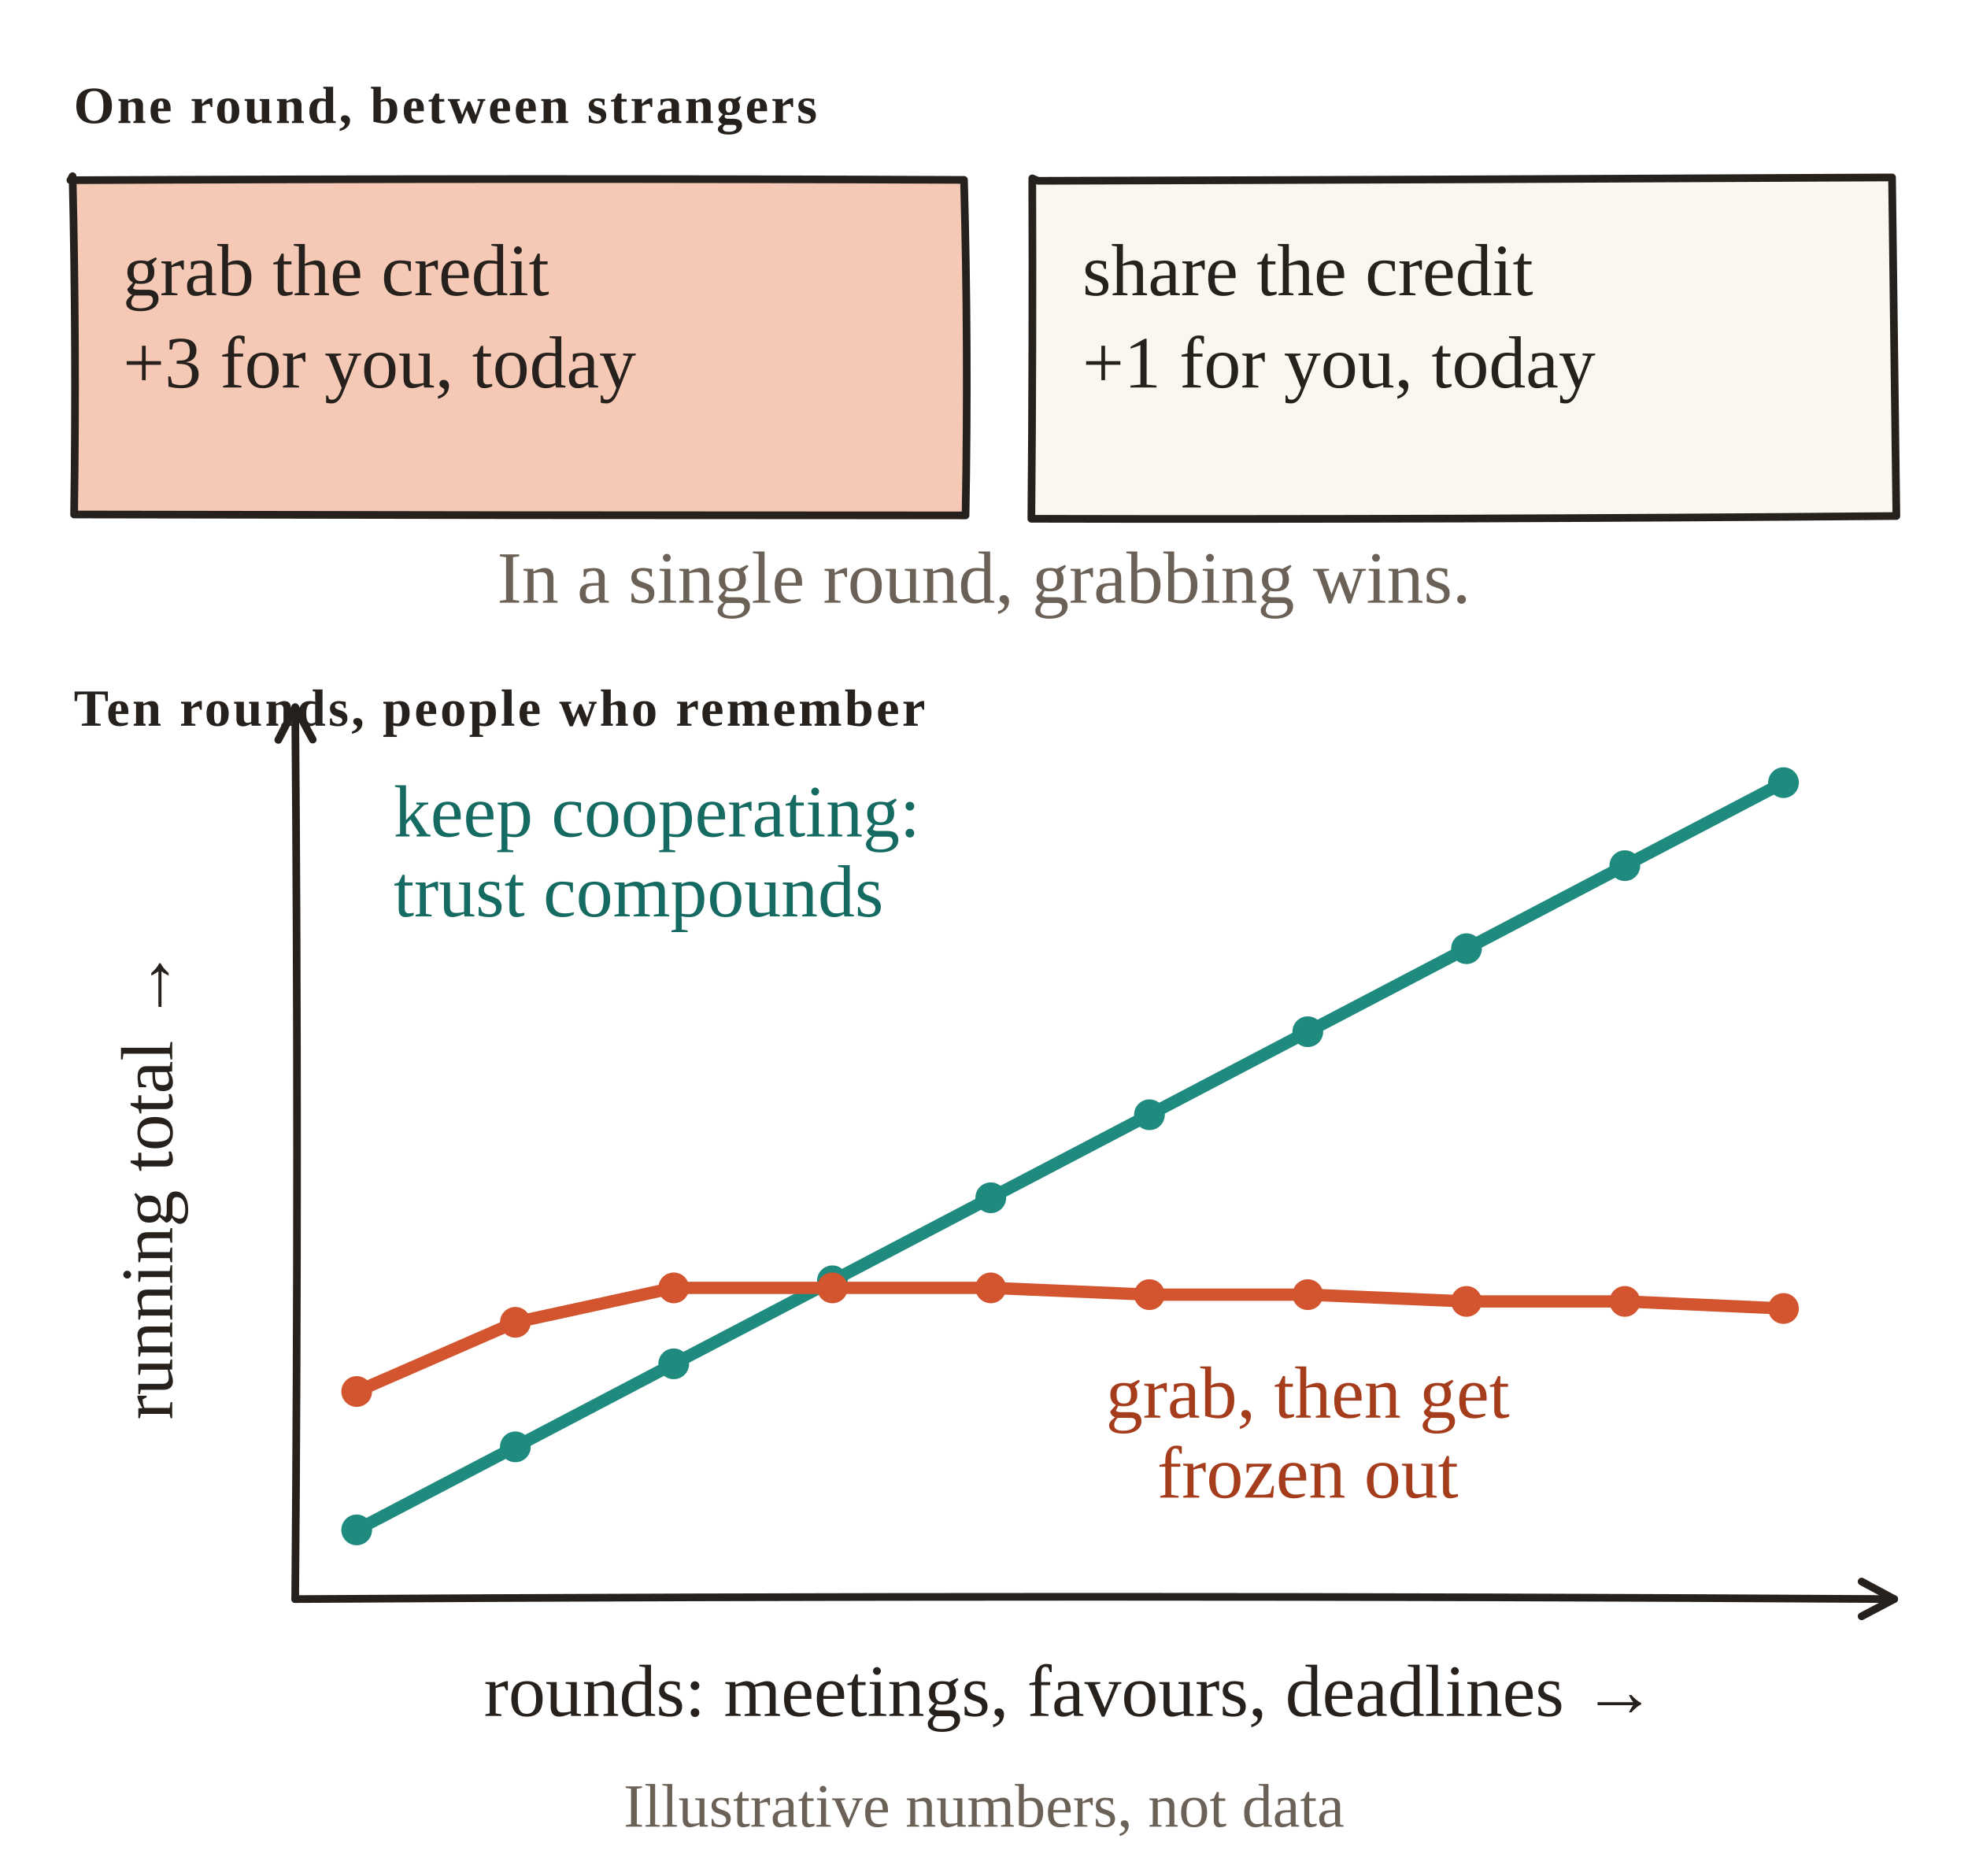
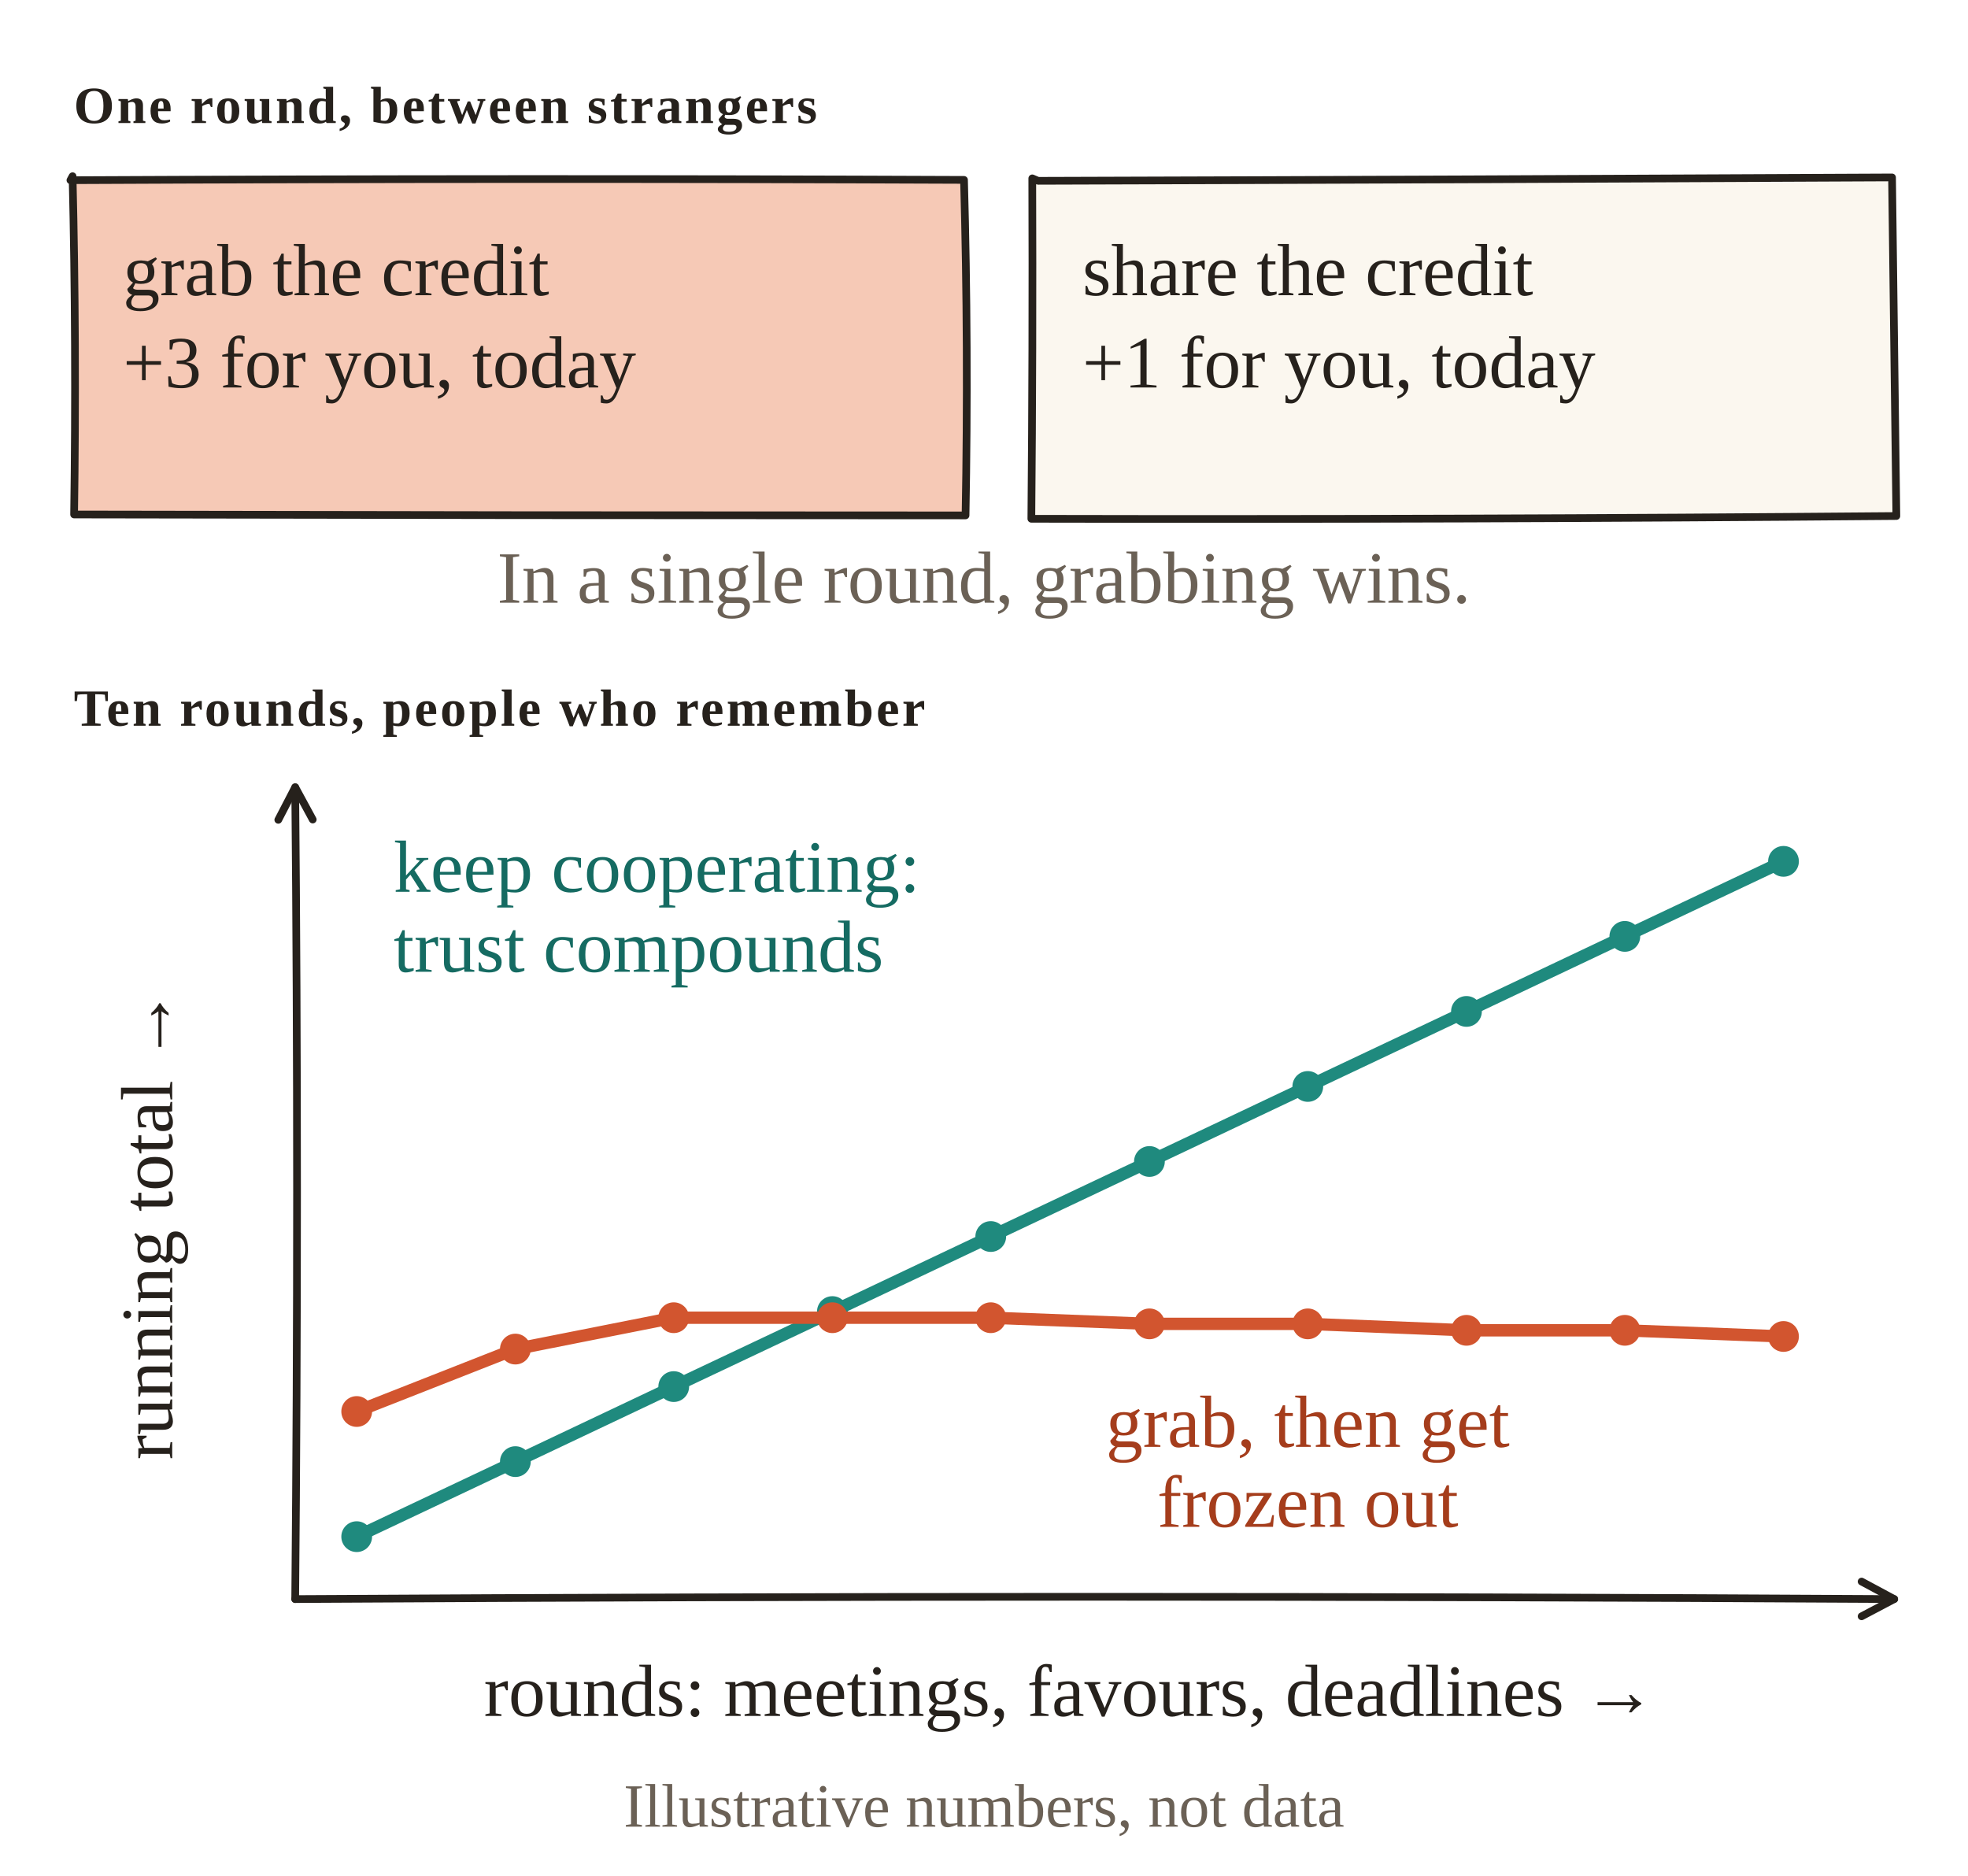
<svg xmlns="http://www.w3.org/2000/svg" viewBox="0 0 640 610" class="fig">
  <style>
/* Figure vocabulary. Every figure's style element is an exact copy of this file
   (python3 tools/build.py --sync-figure-style). Colours come from theme tokens;
   the fallbacks are the light theme, used when a figure is opened on its own. */
.fig { font-family: var(--font-hand, "Caveat", "Segoe Print", "Comic Sans MS", cursive); }
.fig .k { fill: none; stroke: var(--fig-ink, #26211c); stroke-width: 2.5; stroke-linecap: round; stroke-linejoin: round; }
.fig .k-thin { fill: none; stroke: var(--fig-ink, #26211c); stroke-width: 1.5; stroke-linecap: round; stroke-linejoin: round; }
.fig .k-thick { fill: none; stroke: var(--fig-ink, #26211c); stroke-width: 4; stroke-linecap: round; stroke-linejoin: round; }
.fig .k-dash { stroke-dasharray: 7 8; }
.fig .k-mute { stroke: var(--fig-ink-2, #6b6156); }
.fig .k-a1 { stroke: var(--fig-a1-strong, #d2552f); }
.fig .k-a2 { stroke: var(--fig-a2-strong, #1f8a7e); }
.fig .k-a3 { stroke: var(--fig-a3-strong, #d9a521); }
.fig .k-a4 { stroke: var(--fig-a4-strong, #7b4fa0); }
.fig .k-paper { stroke: var(--fig-paper, #fbf7ef); }
.fig .f-none { fill: none; }
.fig .f-paper { fill: var(--fig-paper, #fbf7ef); }
.fig .f-soft { fill: var(--fig-soft, #efe6d6); }
.fig .f-ink { fill: var(--fig-ink, #26211c); }
.fig .f-mute { fill: var(--fig-ink-2, #6b6156); }
.fig .f-a1 { fill: var(--fig-a1, #f6c9b6); }
.fig .f-a2 { fill: var(--fig-a2, #b9e3dc); }
.fig .f-a3 { fill: var(--fig-a3, #f9e2a6); }
.fig .f-a4 { fill: var(--fig-a4, #dccbec); }
.fig .f-a1s { fill: var(--fig-a1-strong, #d2552f); }
.fig .f-a2s { fill: var(--fig-a2-strong, #1f8a7e); }
.fig .f-a3s { fill: var(--fig-a3-strong, #d9a521); }
.fig .f-a4s { fill: var(--fig-a4-strong, #7b4fa0); }
.fig .f-skin1 { fill: var(--skin-1, #f2cba8); }
.fig .f-skin2 { fill: var(--skin-2, #d9a27c); }
.fig .f-skin3 { fill: var(--skin-3, #b0724c); }
.fig .f-skin4 { fill: var(--skin-4, #7c4b2f); }
.fig .f-hair1 { fill: var(--hair-1, #2b211c); }
.fig .f-hair2 { fill: var(--hair-2, #6b4a2f); }
.fig .f-hair3 { fill: var(--hair-3, #a7a29b); }
.fig .f-hair4 { fill: var(--hair-4, #7e5bc4); }
.fig .f-dev { fill: var(--c-dev, #e3a92b); }
.fig .f-bea { fill: var(--c-bea, #2f9e7a); }
.fig .f-rex { fill: var(--c-rex, #d94f3d); }
.fig .f-meera { fill: var(--c-meera, #8e3b6b); }
.fig .f-tomas { fill: var(--c-tomas, #3c6fb0); }
.fig .f-kai { fill: var(--c-kai, #8e6fd8); }
.fig .t { fill: var(--fig-ink, #26211c); font-size: 24px; }
.fig .t-sm { font-size: 20px; }
.fig .t-lg { font-size: 30px; }
.fig .t-xl { font-size: 40px; }
.fig .t-sans { font-family: var(--font-ui, "Bricolage Grotesque", system-ui, sans-serif); font-size: 17px; letter-spacing: 0.05em; text-transform: uppercase; font-weight: 700; }
.fig .t-mid { text-anchor: middle; }
.fig .t-end { text-anchor: end; }
.fig .t-bold { font-weight: 700; }
.fig .t-mute { fill: var(--fig-ink-2, #6b6156); }
.fig .t-a1 { fill: var(--fig-a1-ink, #a53d1c); }
.fig .t-a2 { fill: var(--fig-a2-ink, #156b62); }
.fig .t-a4 { fill: var(--fig-a4-ink, #5f3a80); }
.fig .t-paper { fill: var(--fig-paper, #fbf7ef); }
</style>
  <text x="24.0" y="40.0" class="t t-sans">One round, between strangers</text>
  <path d="M22.9 58.6 Q169.4 57.9 313.5 58.5 Q315.0 113.0 314.0 167.6 Q167.4 167.6 24.1 167.3 Q24.9 112.1 23.6 57.3 Z" class="f-a1 k" />
  <text x="40.0" y="96.0" class="t">grab the credit</text>
  <text x="40.0" y="126.0" class="t">+3 for you, today</text>
  <path d="M337.6 58.8 Q477.2 58.4 615.3 57.7 Q616.0 111.8 616.7 167.8 Q474.9 169.0 335.4 168.7 Q335.9 113.2 335.7 58.0 Z" class="f-paper k" />
  <text x="352.0" y="96.0" class="t">share the credit</text>
  <text x="352.0" y="126.0" class="t">+1 for you, today</text>
  <text x="320.0" y="196.0" class="t t-mid t-mute">In a single round, grabbing wins.</text>
  <text x="24.0" y="236.0" class="t t-sans">Ten rounds, people who remember</text>
  <path d="M96.0 520.0 Q355.0 518.5 616.0 520.0" class="k" />
  <path d="M616.0 520.0 L605.4 514.3 M616.0 520.0 L605.4 525.6" class="k" />
-   <path d="M96.0 520.0 Q97.2 374.2 96.0 230.0" class="k" />
-   <path d="M96.0 230.0 L90.5 240.6 M96.0 230.0 L101.7 240.5" class="k" />
-   <path d="M116.0 497.5 L167.6 470.5 L219.1 443.5 L270.7 416.5 L322.2 389.5 L373.8 362.5 L425.3 335.5 L476.9 308.5 L528.4 281.5 L580.0 254.5" class="k-thick k-a2" />
-   <circle cx="116.0" cy="497.5" r="5" class="f-a2s" />
-   <circle cx="167.6" cy="470.5" r="5" class="f-a2s" />
-   <circle cx="219.1" cy="443.5" r="5" class="f-a2s" />
-   <circle cx="270.7" cy="416.5" r="5" class="f-a2s" />
-   <circle cx="322.2" cy="389.5" r="5" class="f-a2s" />
-   <circle cx="373.8" cy="362.5" r="5" class="f-a2s" />
-   <circle cx="425.3" cy="335.5" r="5" class="f-a2s" />
-   <circle cx="476.9" cy="308.5" r="5" class="f-a2s" />
-   <circle cx="528.4" cy="281.5" r="5" class="f-a2s" />
-   <circle cx="580.0" cy="254.5" r="5" class="f-a2s" />
-   <path d="M116.0 452.5 L167.6 430.0 L219.1 418.8 L270.7 418.8 L322.2 418.8 L373.8 421.0 L425.3 421.0 L476.9 423.2 L528.4 423.2 L580.0 425.5" class="k-thick k-a1" />
-   <circle cx="116.0" cy="452.5" r="5" class="f-a1s" />
-   <circle cx="167.6" cy="430.0" r="5" class="f-a1s" />
-   <circle cx="219.1" cy="418.8" r="5" class="f-a1s" />
-   <circle cx="270.7" cy="418.8" r="5" class="f-a1s" />
-   <circle cx="322.2" cy="418.8" r="5" class="f-a1s" />
-   <circle cx="373.8" cy="421.0" r="5" class="f-a1s" />
-   <circle cx="425.3" cy="421.0" r="5" class="f-a1s" />
-   <circle cx="476.9" cy="423.2" r="5" class="f-a1s" />
-   <circle cx="528.4" cy="423.2" r="5" class="f-a1s" />
-   <circle cx="580.0" cy="425.5" r="5" class="f-a1s" />
-   <text x="128.0" y="272.0" class="t t-a2">keep cooperating:</text>
-   <text x="128.0" y="298.0" class="t t-a2">trust compounds</text>
-   <text x="425.3" y="461.0" class="t t-a1 t-mid">grab, then get</text>
-   <text x="425.3" y="487.0" class="t t-a1 t-mid">frozen out</text>
+   <path d="M96.0 520.0 Q97.2 387.2 96.0 256.0" class="k" />
+   <path d="M96.0 256.0 L90.5 266.6 M96.0 256.0 L101.7 266.5" class="k" />
+   <path d="M116.0 499.7 L167.6 475.3 L219.1 450.9 L270.7 426.5 L322.2 402.1 L373.8 377.7 L425.3 353.3 L476.9 328.9 L528.4 304.5 L580.0 280.1" class="k-thick k-a2" />
+   <circle cx="116.0" cy="499.7" r="5" class="f-a2s" />
+   <circle cx="167.6" cy="475.3" r="5" class="f-a2s" />
+   <circle cx="219.1" cy="450.9" r="5" class="f-a2s" />
+   <circle cx="270.7" cy="426.5" r="5" class="f-a2s" />
+   <circle cx="322.2" cy="402.1" r="5" class="f-a2s" />
+   <circle cx="373.8" cy="377.7" r="5" class="f-a2s" />
+   <circle cx="425.3" cy="353.3" r="5" class="f-a2s" />
+   <circle cx="476.9" cy="328.9" r="5" class="f-a2s" />
+   <circle cx="528.4" cy="304.5" r="5" class="f-a2s" />
+   <circle cx="580.0" cy="280.1" r="5" class="f-a2s" />
+   <path d="M116.0 459.0 L167.6 438.7 L219.1 428.5 L270.7 428.5 L322.2 428.5 L373.8 430.5 L425.3 430.5 L476.9 432.6 L528.4 432.6 L580.0 434.6" class="k-thick k-a1" />
+   <circle cx="116.0" cy="459.0" r="5" class="f-a1s" />
+   <circle cx="167.6" cy="438.7" r="5" class="f-a1s" />
+   <circle cx="219.1" cy="428.5" r="5" class="f-a1s" />
+   <circle cx="270.7" cy="428.5" r="5" class="f-a1s" />
+   <circle cx="322.2" cy="428.5" r="5" class="f-a1s" />
+   <circle cx="373.8" cy="430.5" r="5" class="f-a1s" />
+   <circle cx="425.3" cy="430.5" r="5" class="f-a1s" />
+   <circle cx="476.9" cy="432.6" r="5" class="f-a1s" />
+   <circle cx="528.4" cy="432.6" r="5" class="f-a1s" />
+   <circle cx="580.0" cy="434.6" r="5" class="f-a1s" />
+   <text x="128.0" y="290.0" class="t t-a2">keep cooperating:</text>
+   <text x="128.0" y="316.0" class="t t-a2">trust compounds</text>
+   <text x="425.3" y="470.5" class="t t-a1 t-mid">grab, then get</text>
+   <text x="425.3" y="496.5" class="t t-a1 t-mid">frozen out</text>
  <text x="348.0" y="558.0" class="t t-mid">rounds: meetings, favours, deadlines →</text>
-   <g transform="rotate(-90 56 385.0)">
-     <text x="56.0" y="385.0" class="t t-mid">running total →</text>
+   <g transform="rotate(-90 56 398.0)">
+     <text x="56.0" y="398.0" class="t t-mid">running total →</text>
  </g>
  <text x="320.0" y="594.0" class="t t-sm t-mid t-mute">Illustrative numbers, not data</text>
</svg>
